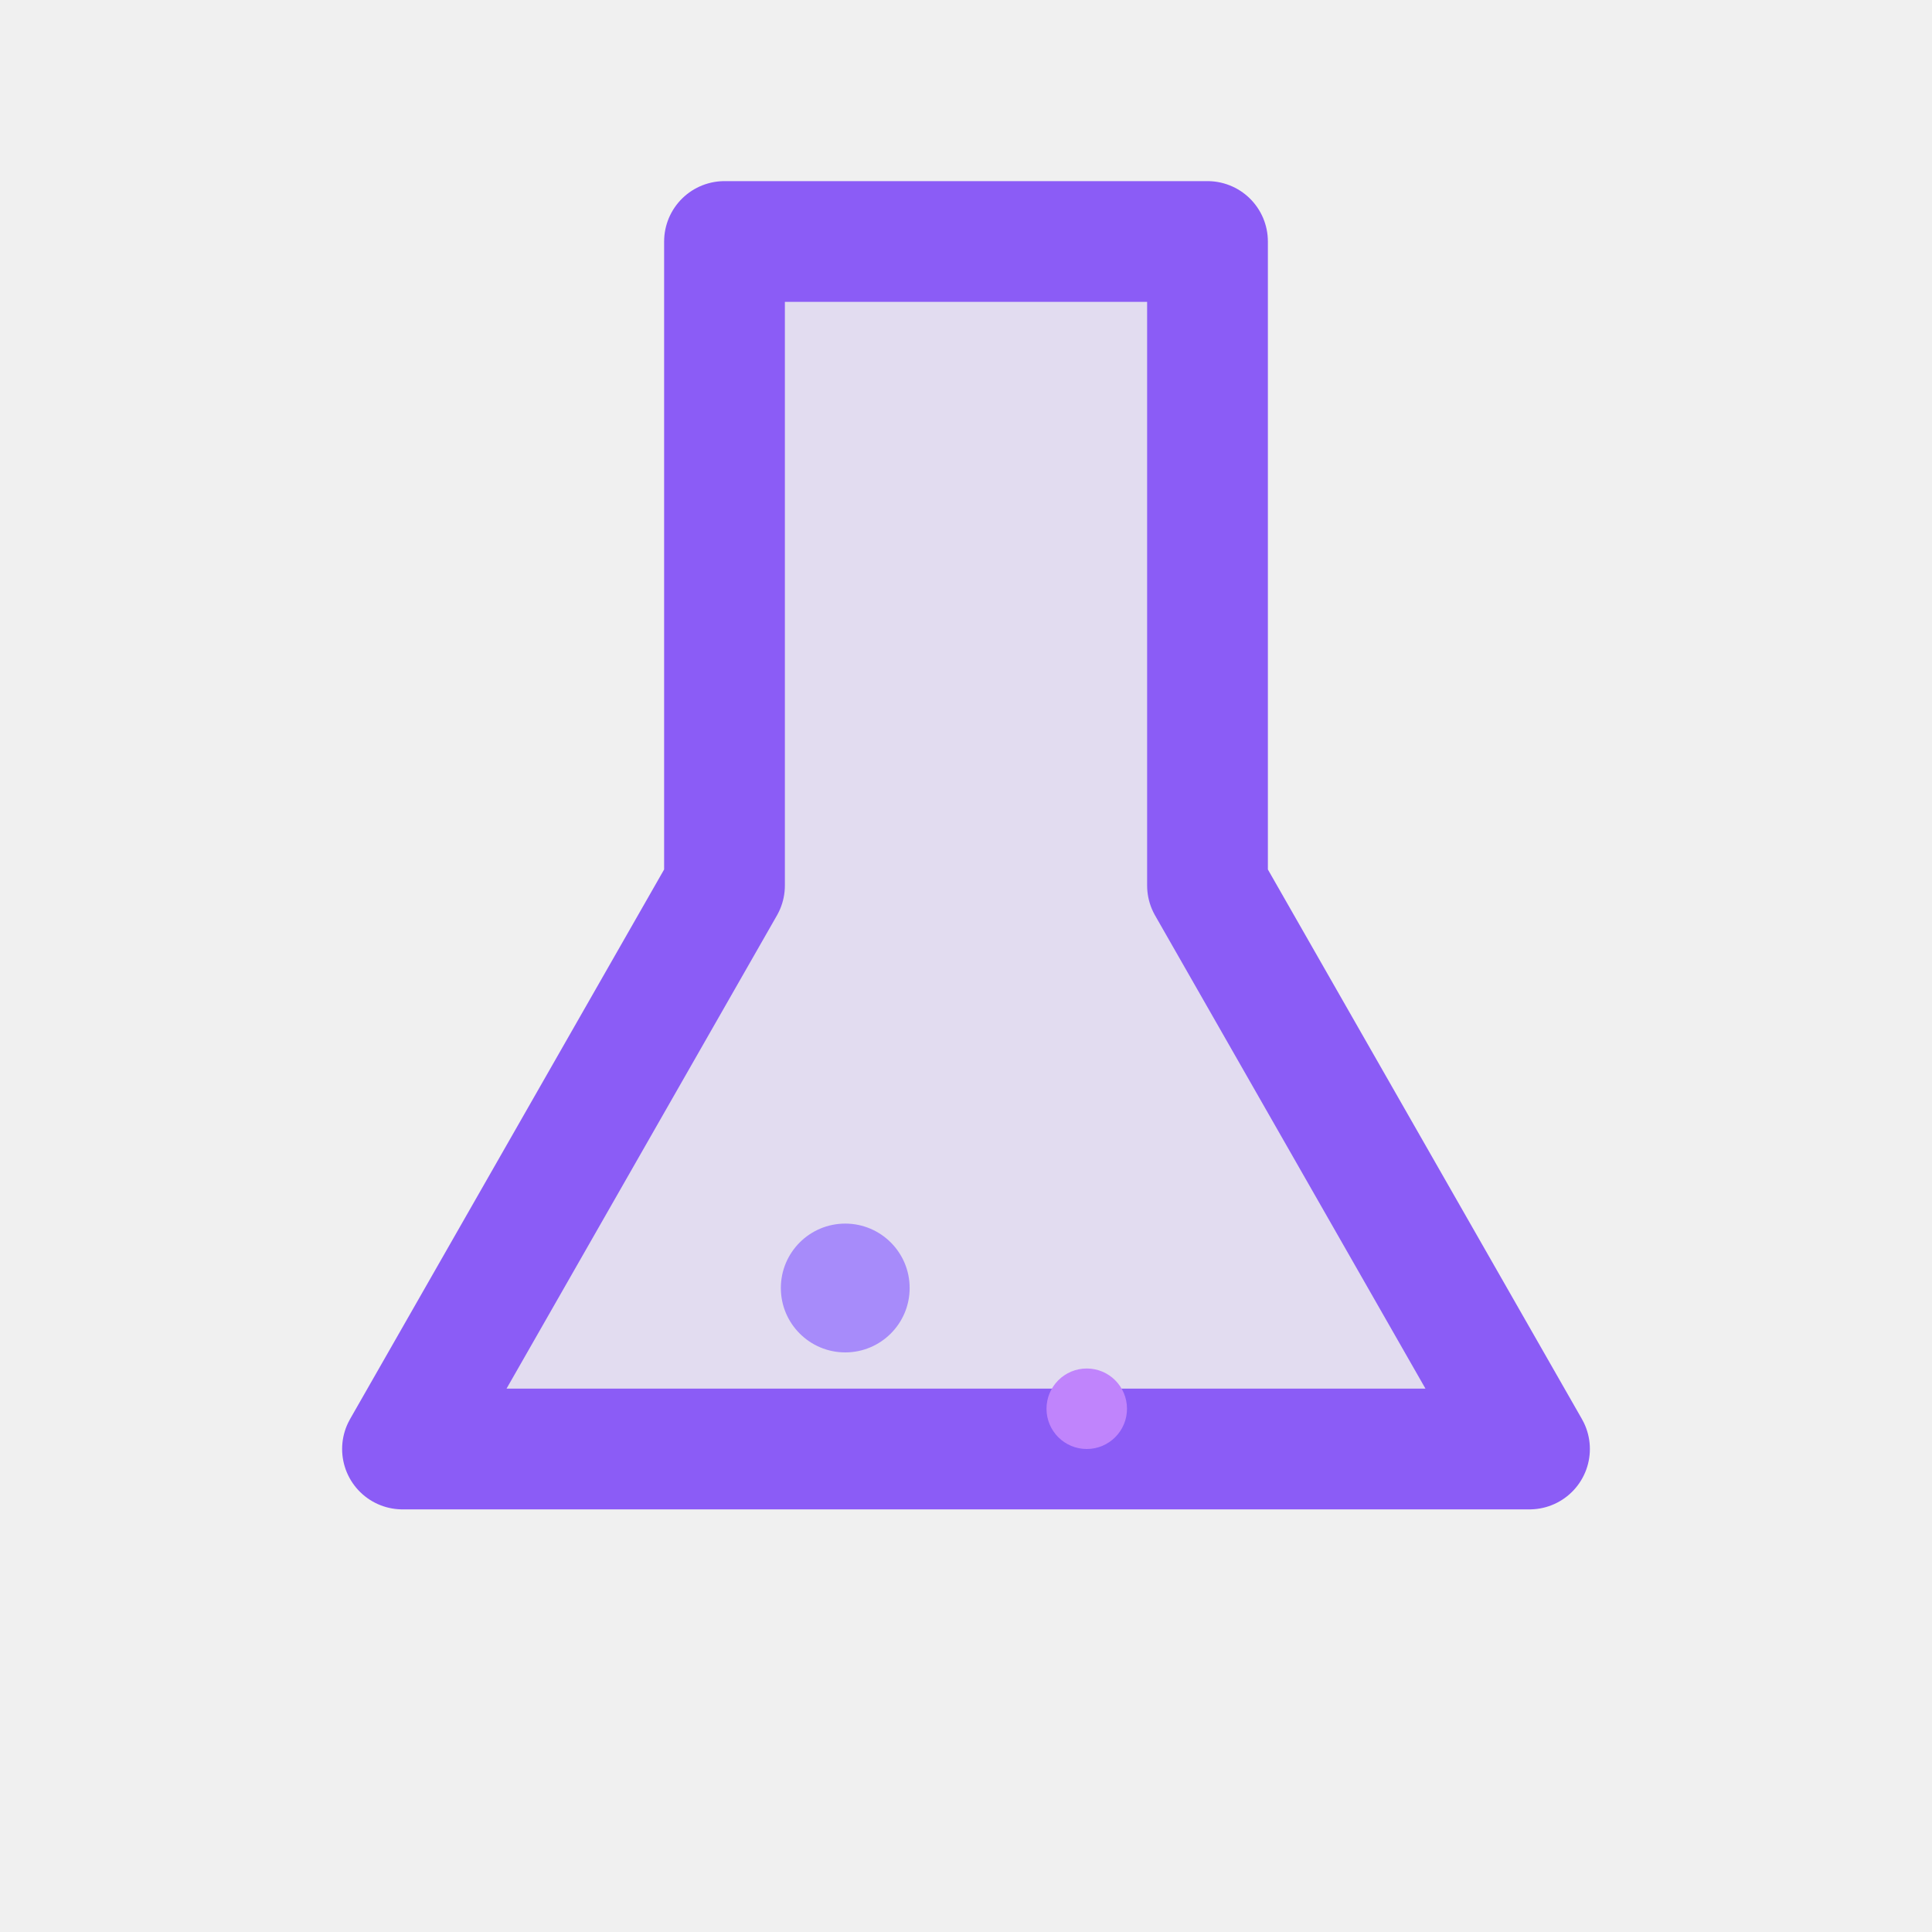
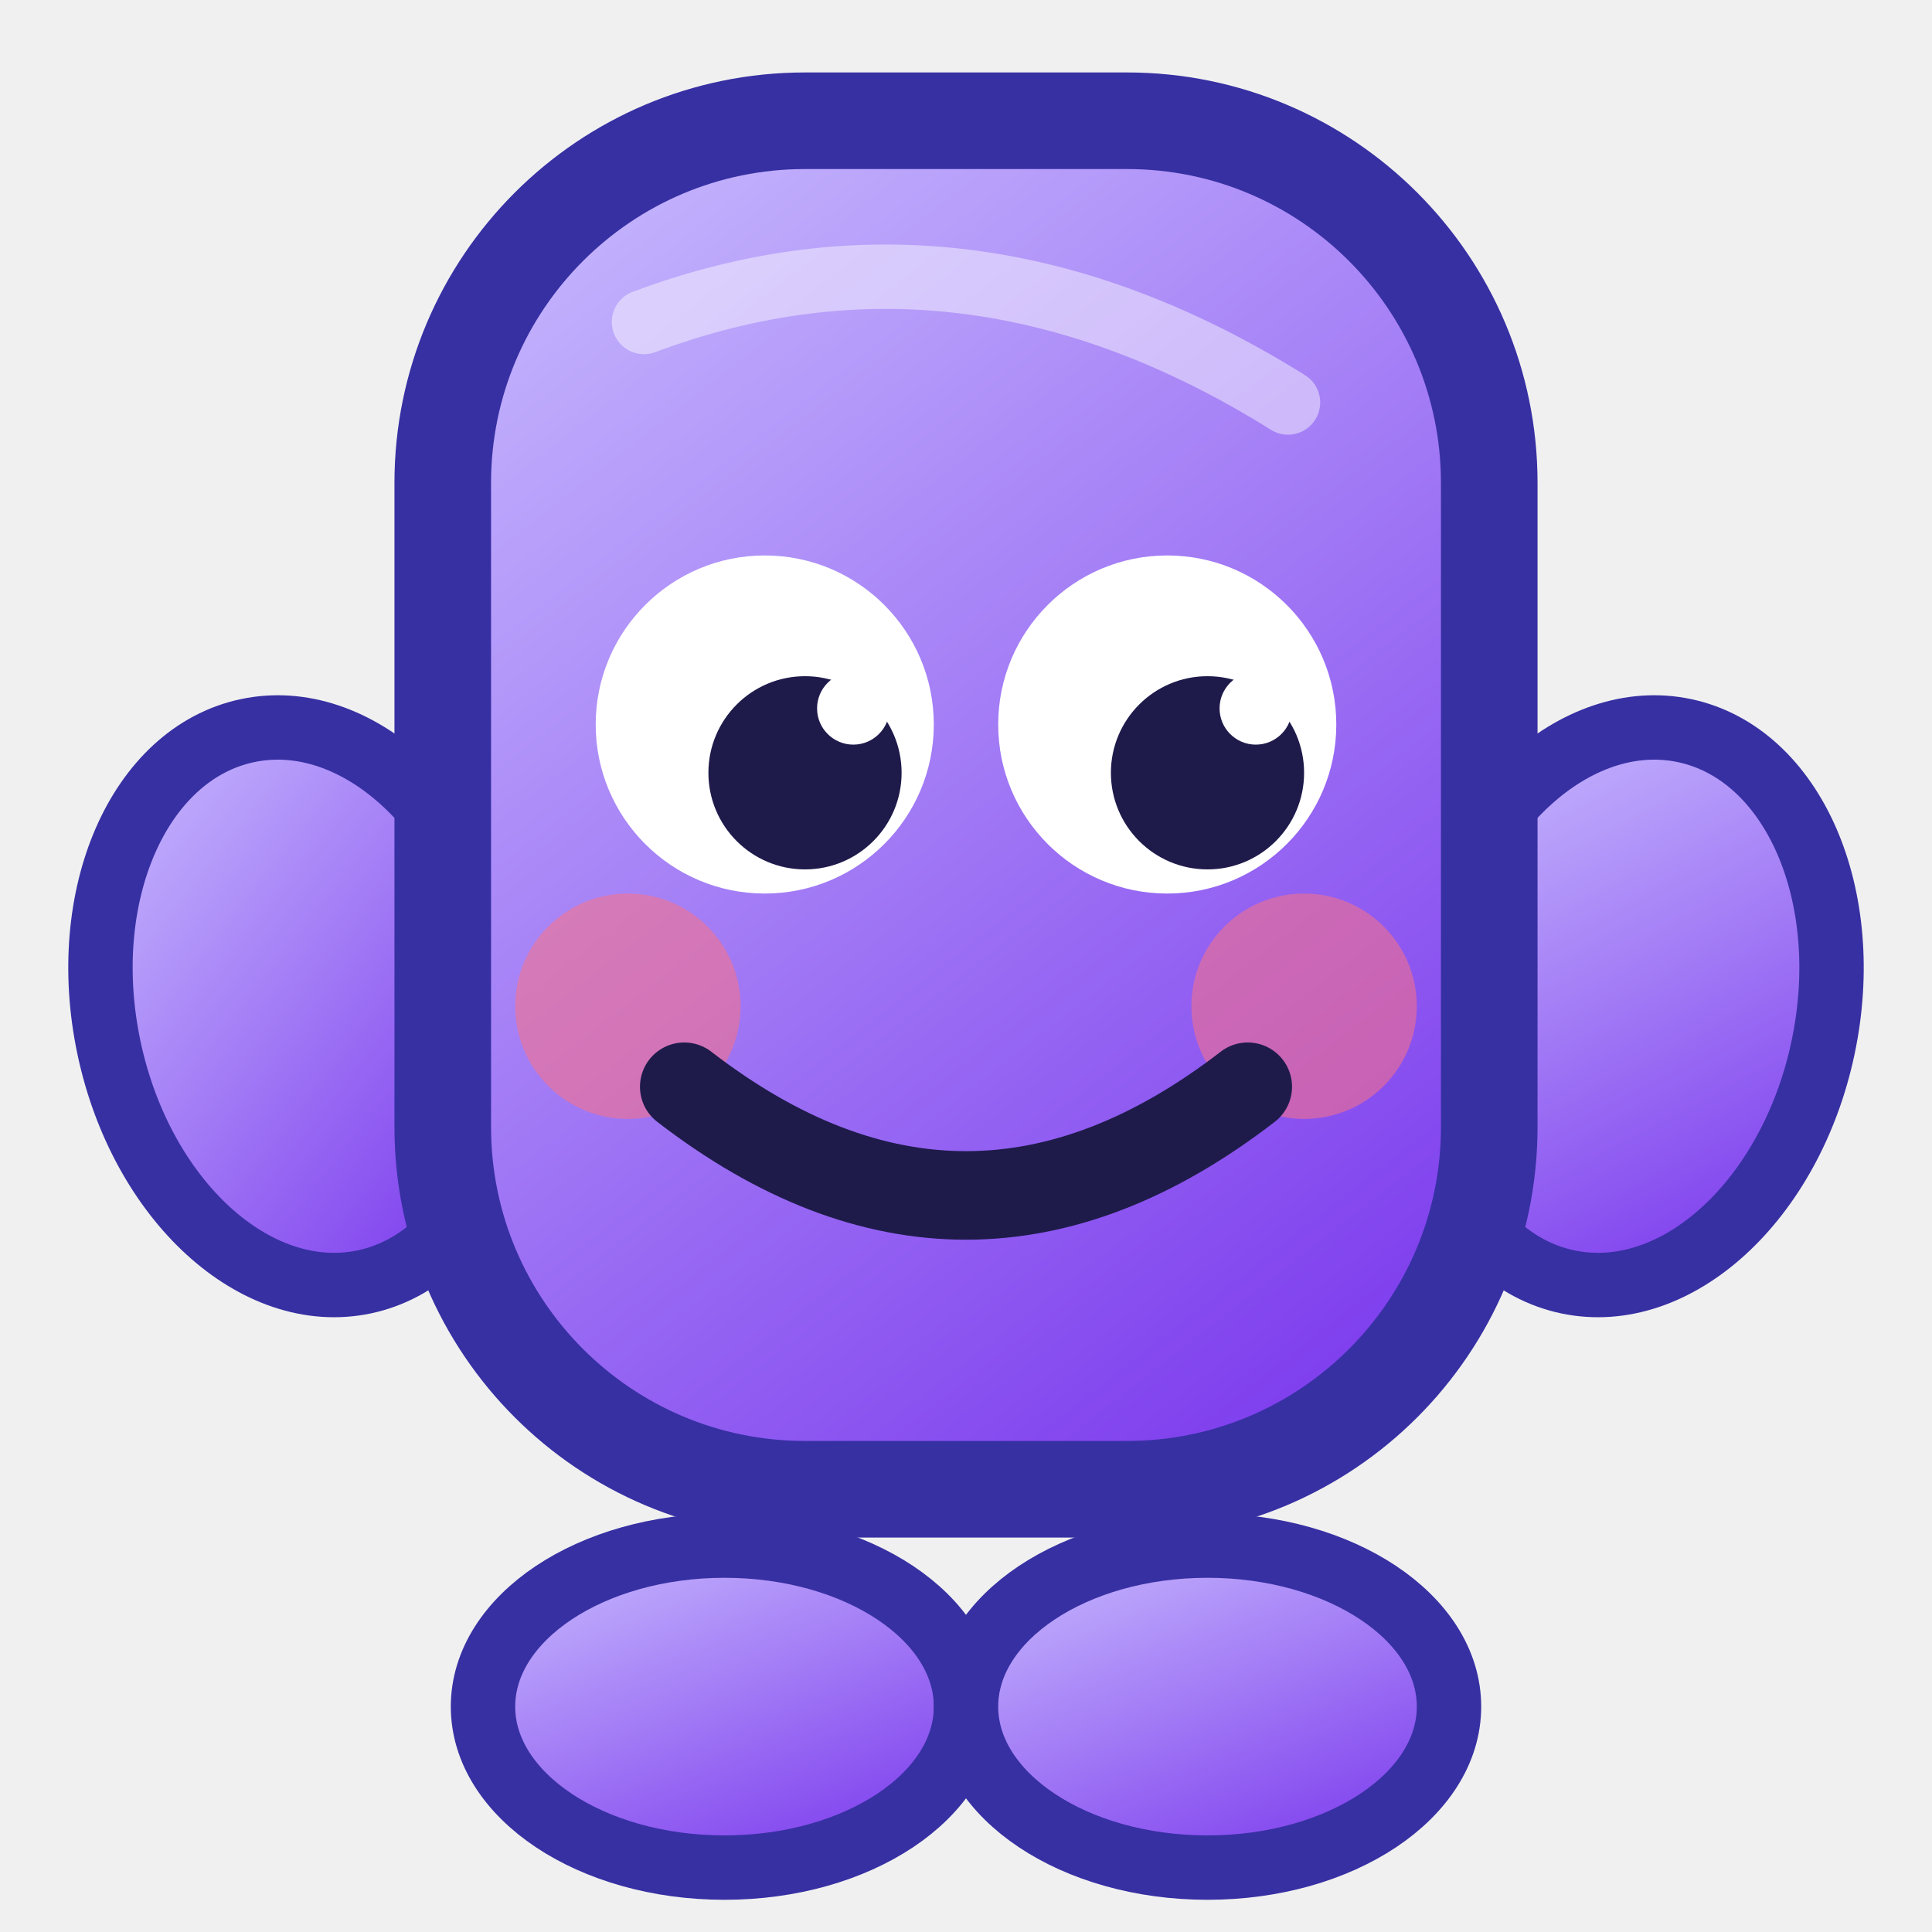
- <svg xmlns="http://www.w3.org/2000/svg" viewBox="0 0 24 24" fill="none">
-   <path d="M9 3h6v8l4 7H5l4-7V3z" stroke="#8B5CF6" stroke-width="1.5" stroke-linejoin="round" fill="#8B5CF622" />
-   <circle cx="10.5" cy="16" r="0.8" fill="#A78BFA" />
-   <circle cx="13.5" cy="17.5" r="0.5" fill="#C084FC" />
+ <svg xmlns="http://www.w3.org/2000/svg" viewBox="0 0 24 24">
+   <defs>
+     <linearGradient id="bd" x1="20%" y1="0%" x2="80%" y2="100%">
+       <stop offset="0%" stop-color="#C4B5FD" />
+       <stop offset="100%" stop-color="#7C3AED" />
+     </linearGradient>
+   </defs>
+   <ellipse cx="3.8" cy="12.5" rx="2.5" ry="3.5" fill="url(#bd)" stroke="#3730A3" stroke-width="0.8" transform="rotate(-12,3.8,12.5)" />
+   <ellipse cx="20.2" cy="12.5" rx="2.5" ry="3.5" fill="url(#bd)" stroke="#3730A3" stroke-width="0.8" transform="rotate(12,20.2,12.5)" />
+   <rect x="5.5" y="1.5" width="13" height="17" rx="4.5" fill="url(#bd)" stroke="#3730A3" stroke-width="1.2" />
+   <ellipse cx="9" cy="21.2" rx="3" ry="2" fill="url(#bd)" stroke="#3730A3" stroke-width="0.8" />
+   <ellipse cx="15" cy="21.2" rx="3" ry="2" fill="url(#bd)" stroke="#3730A3" stroke-width="0.8" />
+   <circle cx="9.5" cy="9" r="2.1" fill="white" />
+   <circle cx="14.5" cy="9" r="2.1" fill="white" />
+   <circle cx="10" cy="9.6" r="1.2" fill="#1E1B4B" />
+   <circle cx="15" cy="9.6" r="1.2" fill="#1E1B4B" />
+   <circle cx="10.6" cy="8.8" r="0.45" fill="white" />
+   <circle cx="15.6" cy="8.8" r="0.45" fill="white" />
+   <circle cx="7.8" cy="12.5" r="1.4" fill="#FB7185" fill-opacity="0.55" />
+   <circle cx="16.2" cy="12.5" r="1.4" fill="#FB7185" fill-opacity="0.55" />
+   <path d="M8.5 13.5 Q12 16.2 15.5 13.5" fill="none" stroke="#1E1B4B" stroke-width="1.1" stroke-linecap="round" />
+   <path d="M8 4 Q12 2.5 16 5" fill="none" stroke="white" stroke-width="0.8" stroke-linecap="round" stroke-opacity="0.45" />
</svg>
